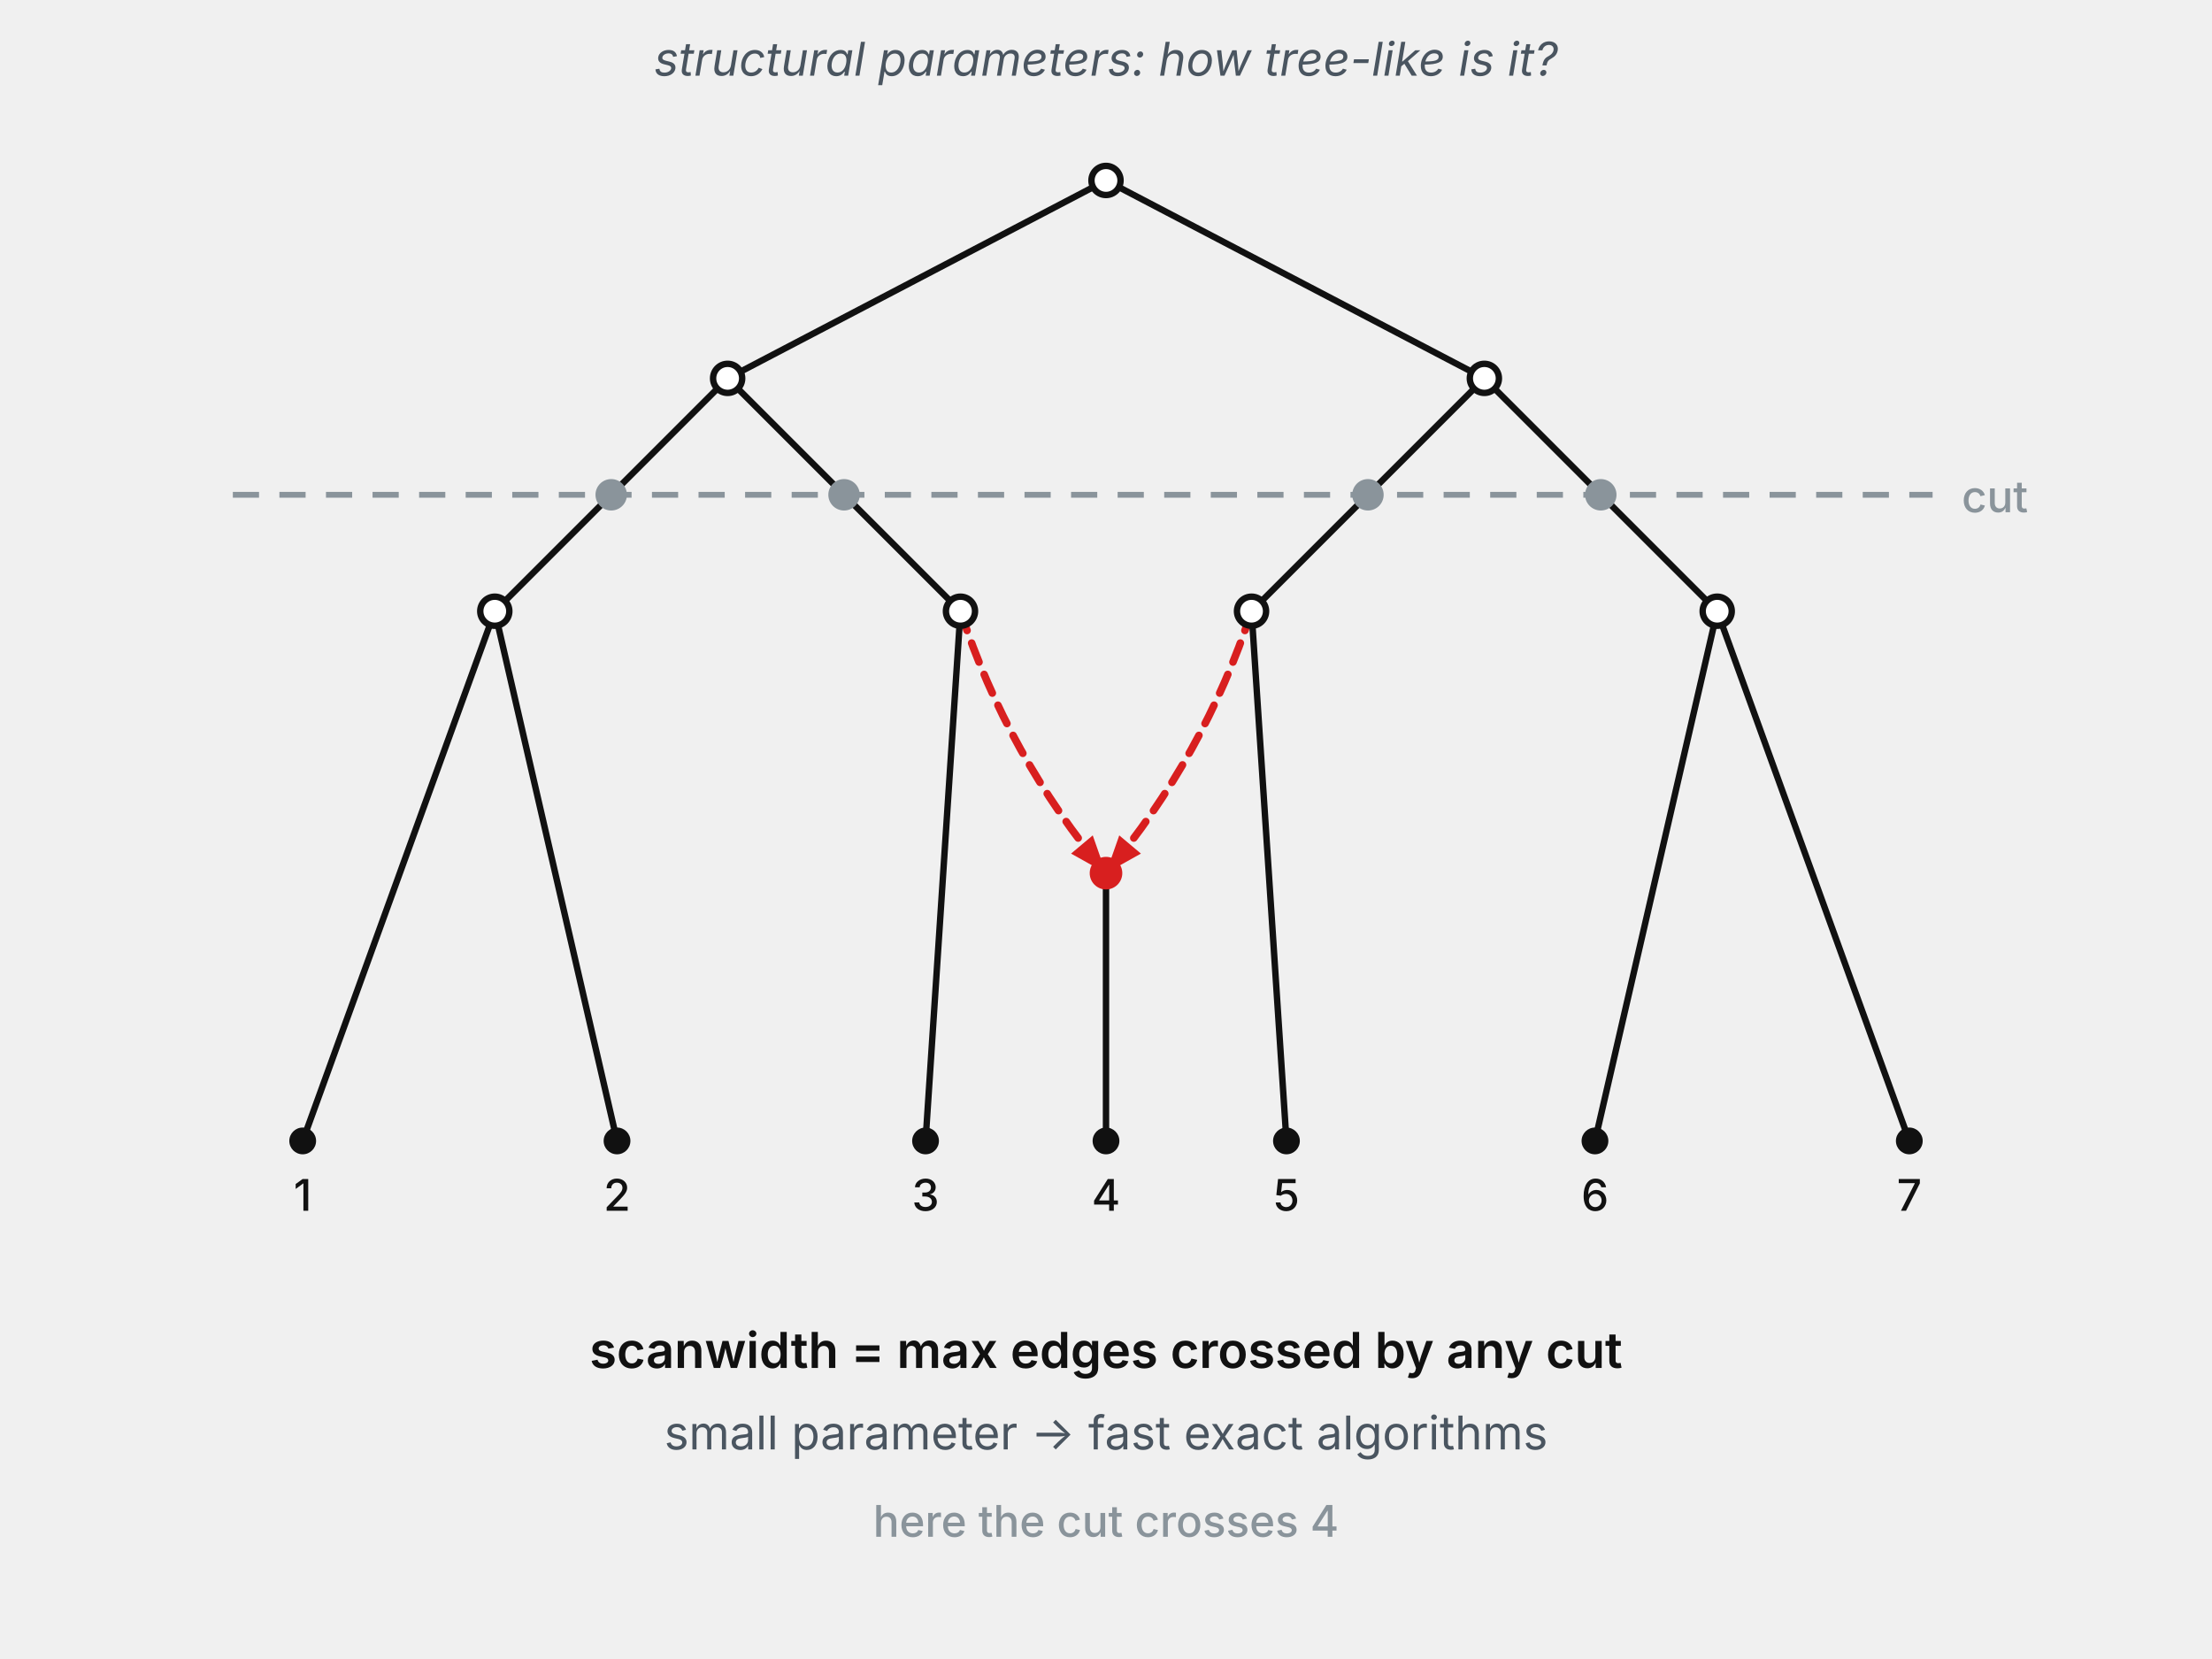
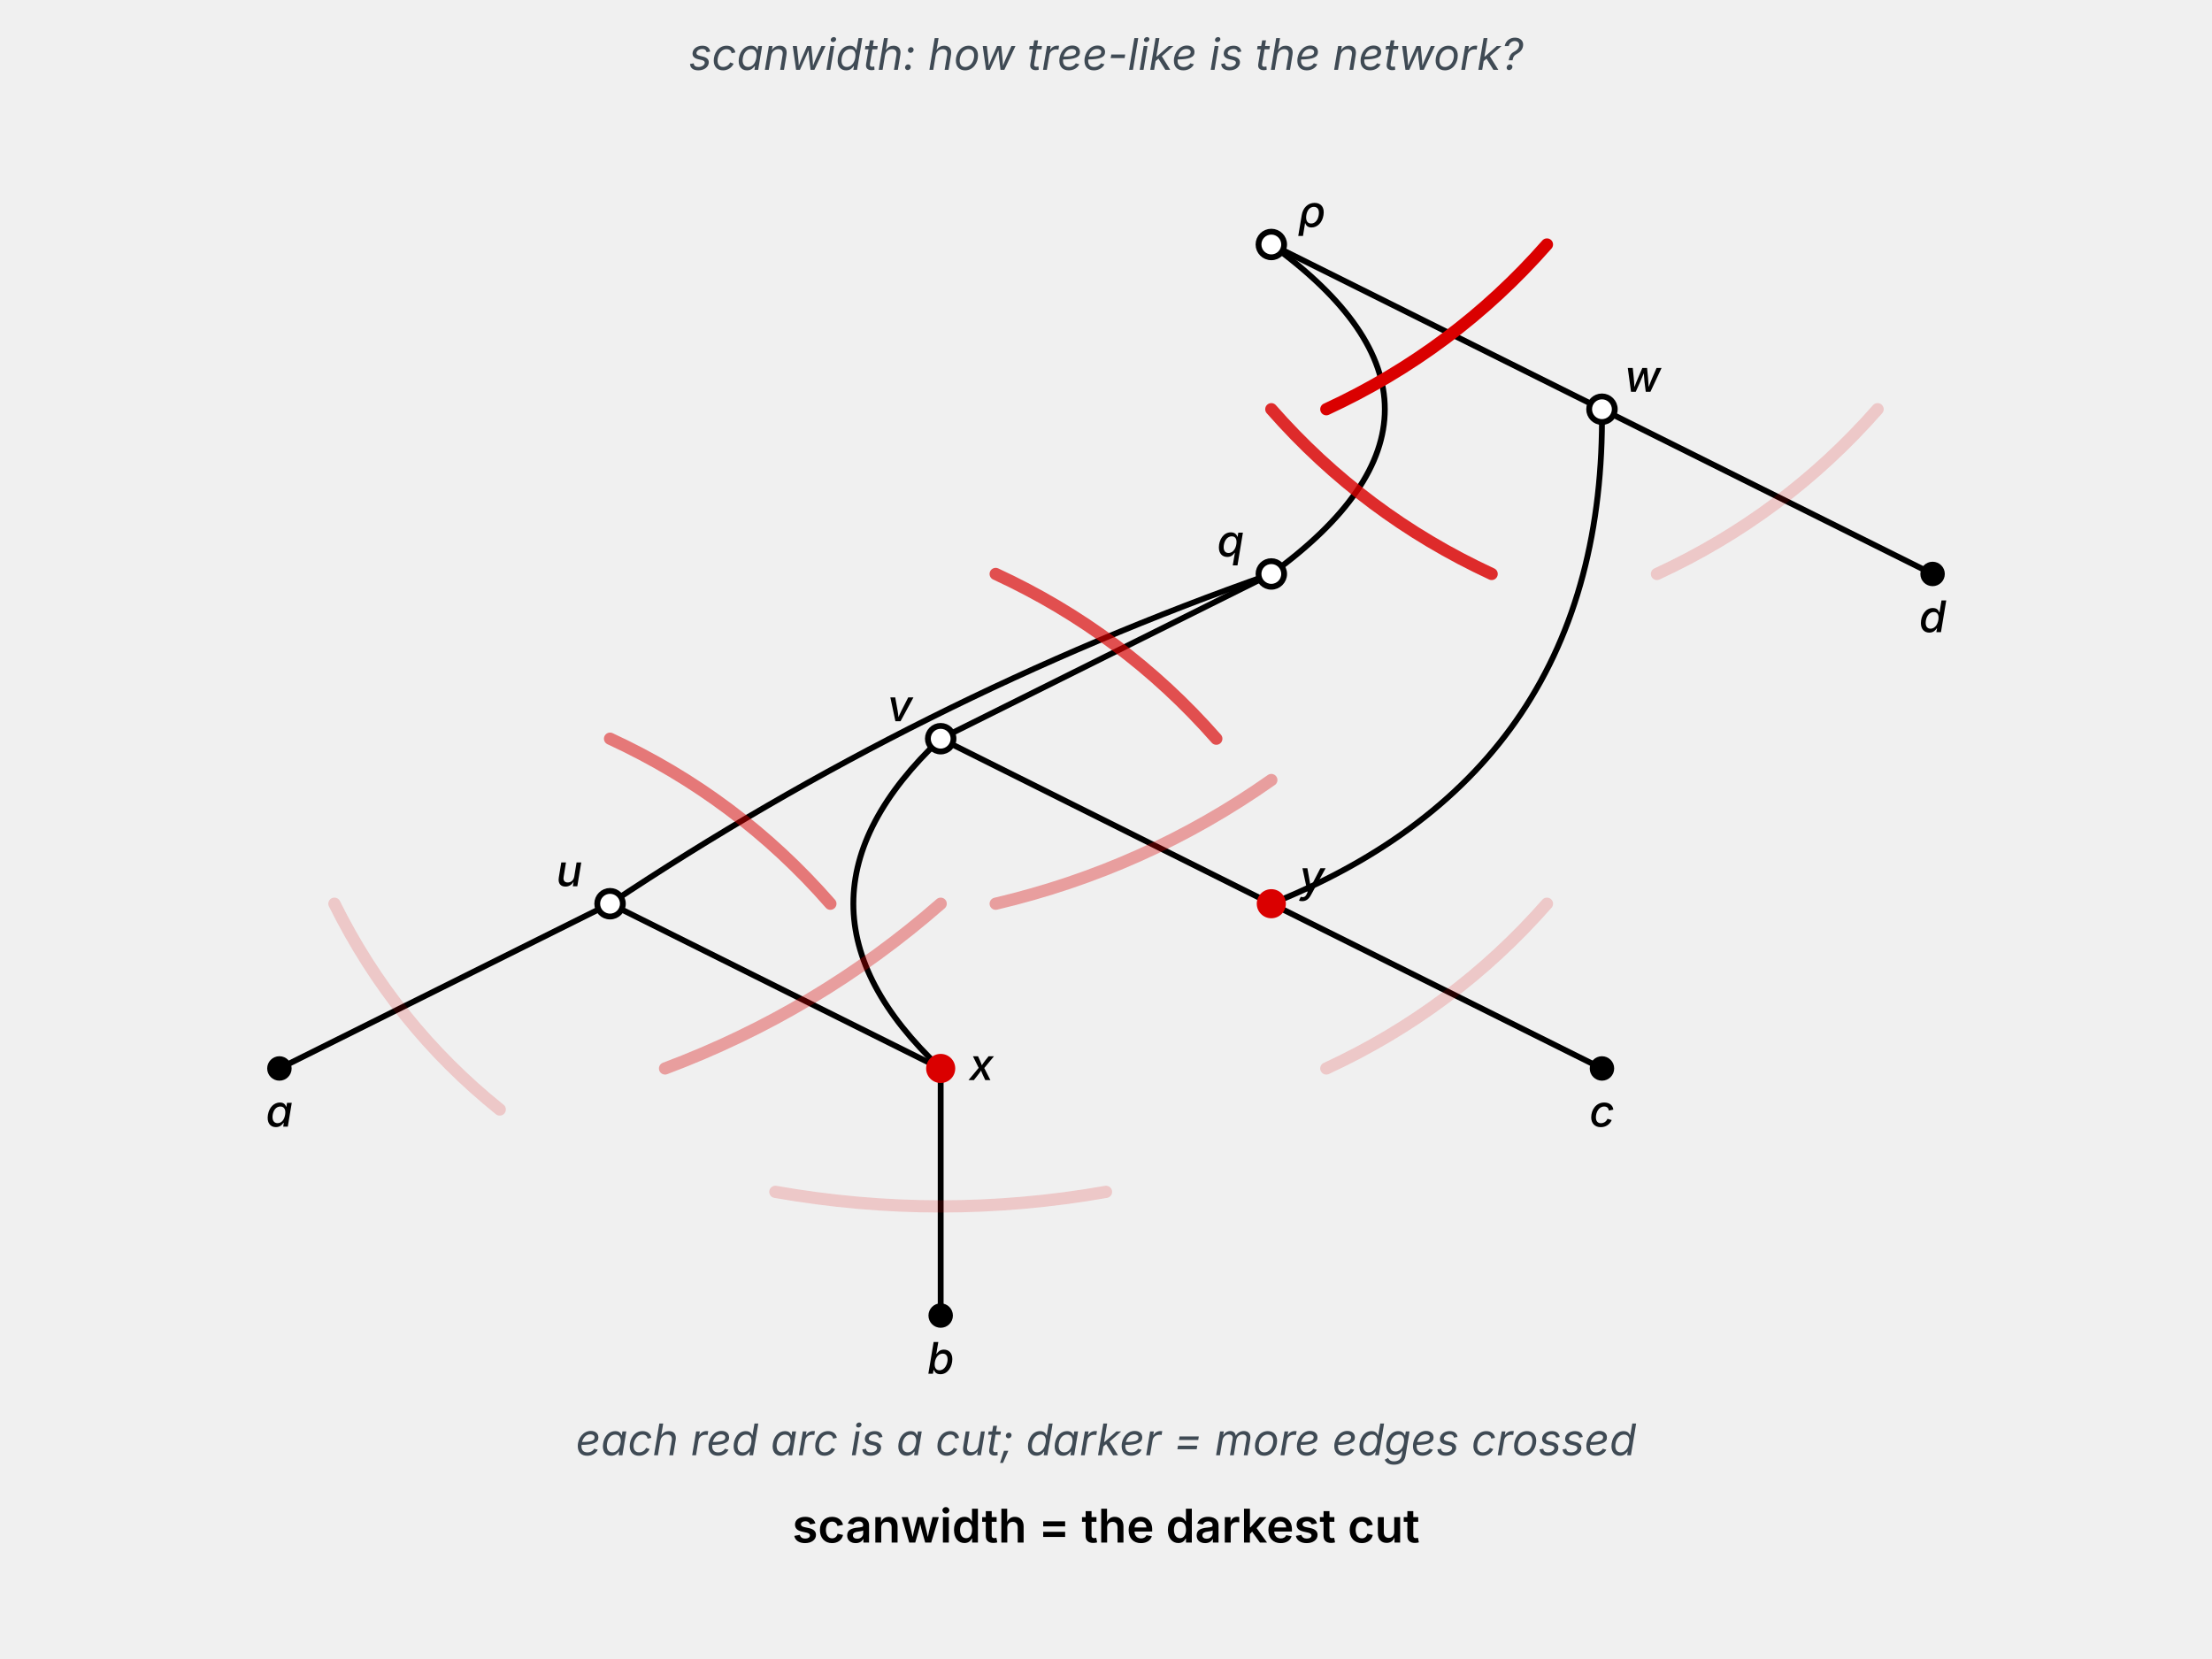
<svg xmlns="http://www.w3.org/2000/svg" width="760" height="570" viewBox="0 0 760 570" font-family="Inter, Helvetica, Arial, sans-serif">
  <defs>
-     <marker id="ar" viewBox="0 0 10 10" refX="9" refY="5" markerWidth="5.5" markerHeight="5.5" orient="auto-start-reverse">
-       <path d="M0,1.6 L9,5 L0,8.4 z" fill="#d81f1f" />
+     <marker id="ar" viewBox="0 0 10 10" refX="9.2" refY="5" markerWidth="5" markerHeight="5" orient="auto-start-reverse">
+       <path d="M0,1.7 L9,5 L0,8.3 z" fill="#da0000" />
    </marker>
-     <marker id="arb" viewBox="0 0 10 10" refX="9" refY="5" markerWidth="5.5" markerHeight="5.5" orient="auto-start-reverse">
-       <path d="M0,1.6 L9,5 L0,8.4 z" fill="#111111" />
+     <marker id="arb" viewBox="0 0 10 10" refX="9.2" refY="5" markerWidth="5" markerHeight="5" orient="auto-start-reverse">
+       <path d="M0,1.7 L9,5 L0,8.3 z" fill="#000000" />
    </marker>
  </defs>
-   <rect width="760" height="570" fill="none" />
-   <text x="380.0" y="26.0" font-size="16" fill="#4a5560" text-anchor="middle" font-weight="400" font-style="italic">structural parameters: how tree-like is it?</text>
-   <line x1="380.0" y1="62.0" x2="250.0" y2="130.0" stroke="#111111" stroke-width="2.2" stroke-linecap="round" />
-   <line x1="380.0" y1="62.0" x2="510.0" y2="130.0" stroke="#111111" stroke-width="2.2" stroke-linecap="round" />
-   <line x1="250.0" y1="130.0" x2="170.0" y2="210.0" stroke="#111111" stroke-width="2.2" stroke-linecap="round" />
-   <line x1="250.0" y1="130.0" x2="330.0" y2="210.0" stroke="#111111" stroke-width="2.2" stroke-linecap="round" />
-   <line x1="510.0" y1="130.0" x2="430.0" y2="210.0" stroke="#111111" stroke-width="2.2" stroke-linecap="round" />
-   <line x1="510.0" y1="130.0" x2="590.0" y2="210.0" stroke="#111111" stroke-width="2.2" stroke-linecap="round" />
-   <line x1="170.0" y1="210.0" x2="104.0" y2="392.0" stroke="#111111" stroke-width="2.2" stroke-linecap="round" />
-   <line x1="170.0" y1="210.0" x2="212.0" y2="392.0" stroke="#111111" stroke-width="2.2" stroke-linecap="round" />
-   <line x1="330.0" y1="210.0" x2="318.0" y2="392.0" stroke="#111111" stroke-width="2.2" stroke-linecap="round" />
-   <line x1="430.0" y1="210.0" x2="442.0" y2="392.0" stroke="#111111" stroke-width="2.2" stroke-linecap="round" />
-   <line x1="590.0" y1="210.0" x2="548.0" y2="392.0" stroke="#111111" stroke-width="2.2" stroke-linecap="round" />
-   <line x1="590.0" y1="210.0" x2="656.0" y2="392.0" stroke="#111111" stroke-width="2.2" stroke-linecap="round" />
-   <line x1="380.0" y1="300.0" x2="380.0" y2="392.0" stroke="#111111" stroke-width="2.2" stroke-linecap="round" />
-   <path d="M330.0,210.0 Q346.3,259.9 380.0,300.0" fill="none" stroke="#d81f1f" stroke-width="2.6" stroke-dasharray="7,4.6" stroke-linecap="round" marker-end="url(#ar)" />
-   <path d="M430.0,210.0 Q413.7,259.9 380.0,300.0" fill="none" stroke="#d81f1f" stroke-width="2.6" stroke-dasharray="7,4.6" stroke-linecap="round" marker-end="url(#ar)" />
-   <circle cx="380.0" cy="62.0" r="5.0" fill="#ffffff" stroke="#111111" stroke-width="2.2" />
-   <circle cx="250.0" cy="130.0" r="5.0" fill="#ffffff" stroke="#111111" stroke-width="2.2" />
-   <circle cx="510.0" cy="130.0" r="5.0" fill="#ffffff" stroke="#111111" stroke-width="2.2" />
-   <circle cx="170.0" cy="210.0" r="5.0" fill="#ffffff" stroke="#111111" stroke-width="2.2" />
-   <circle cx="330.0" cy="210.0" r="5.0" fill="#ffffff" stroke="#111111" stroke-width="2.2" />
-   <circle cx="430.0" cy="210.0" r="5.0" fill="#ffffff" stroke="#111111" stroke-width="2.2" />
-   <circle cx="590.0" cy="210.0" r="5.0" fill="#ffffff" stroke="#111111" stroke-width="2.2" />
-   <circle cx="380.0" cy="300.0" r="5.6" fill="#d81f1f" />
-   <circle cx="104.0" cy="392.0" r="4.6" fill="#111111" />
-   <circle cx="212.0" cy="392.0" r="4.6" fill="#111111" />
-   <circle cx="318.0" cy="392.0" r="4.6" fill="#111111" />
-   <circle cx="380.0" cy="392.0" r="4.6" fill="#111111" />
-   <circle cx="442.0" cy="392.0" r="4.6" fill="#111111" />
-   <circle cx="548.0" cy="392.0" r="4.6" fill="#111111" />
-   <circle cx="656.0" cy="392.0" r="4.6" fill="#111111" />
-   <text x="104.0" y="416.0" font-size="15" fill="#111111" text-anchor="middle" font-weight="500">1</text>
-   <text x="212.0" y="416.0" font-size="15" fill="#111111" text-anchor="middle" font-weight="500">2</text>
-   <text x="318.0" y="416.0" font-size="15" fill="#111111" text-anchor="middle" font-weight="500">3</text>
-   <text x="380.0" y="416.0" font-size="15" fill="#111111" text-anchor="middle" font-weight="500">4</text>
-   <text x="442.0" y="416.0" font-size="15" fill="#111111" text-anchor="middle" font-weight="500">5</text>
-   <text x="548.0" y="416.0" font-size="15" fill="#111111" text-anchor="middle" font-weight="500">6</text>
-   <text x="656.0" y="416.0" font-size="15" fill="#111111" text-anchor="middle" font-weight="500">7</text>
-   <line x1="80" y1="170" x2="664" y2="170" stroke="#8a949b" stroke-width="2" stroke-dasharray="9,7" />
-   <text x="674.0" y="176.0" font-size="15" fill="#8a949b" text-anchor="start" font-weight="500">cut</text>
-   <circle cx="210" cy="170" r="5.4" fill="#8a949b" />
-   <circle cx="290" cy="170" r="5.4" fill="#8a949b" />
-   <circle cx="470" cy="170" r="5.4" fill="#8a949b" />
-   <circle cx="550" cy="170" r="5.4" fill="#8a949b" />
-   <text x="380.0" y="470.0" font-size="17" fill="#111111" text-anchor="middle" font-weight="600">scanwidth = max edges crossed by any cut</text>
-   <text x="380.0" y="498.0" font-size="16" fill="#4a5560" text-anchor="middle" font-weight="400">small parameter → fast exact algorithms</text>
-   <text x="380.0" y="528.0" font-size="15" fill="#8a949b" text-anchor="middle" font-weight="500">here the cut crosses 4</text>
+   <text x="380.0" y="24.0" font-size="15" fill="#3f4a54" text-anchor="middle" font-weight="400" font-style="italic">scanwidth: how tree-like is the network?</text>
+   <path d="M436.8,84.0 Q514.8,140.6 436.8,197.2" fill="none" stroke="#000000" stroke-width="2.0" stroke-linecap="round" />
+   <line x1="436.8" y1="84.0" x2="550.4" y2="140.6" stroke="#000000" stroke-width="2.0" stroke-linecap="round" />
+   <line x1="550.4" y1="140.6" x2="664.0" y2="197.2" stroke="#000000" stroke-width="2.0" stroke-linecap="round" />
+   <path d="M550.4,140.6 Q551.8,264.5 436.8,310.5" fill="none" stroke="#000000" stroke-width="2.0" stroke-linecap="round" />
+   <path d="M436.8,197.2 Q316.1,239.5 209.6,310.5" fill="none" stroke="#000000" stroke-width="2.0" stroke-linecap="round" />
+   <line x1="436.8" y1="197.2" x2="323.2" y2="253.8" stroke="#000000" stroke-width="2.0" stroke-linecap="round" />
+   <line x1="209.6" y1="310.5" x2="96.0" y2="367.1" stroke="#000000" stroke-width="2.0" stroke-linecap="round" />
+   <line x1="209.6" y1="310.5" x2="323.2" y2="367.1" stroke="#000000" stroke-width="2.0" stroke-linecap="round" />
+   <path d="M323.2,253.8 Q263.2,310.5 323.2,367.1" fill="none" stroke="#000000" stroke-width="2.0" stroke-linecap="round" />
+   <line x1="323.2" y1="253.8" x2="436.8" y2="310.5" stroke="#000000" stroke-width="2.0" stroke-linecap="round" />
+   <line x1="436.8" y1="310.5" x2="550.4" y2="367.1" stroke="#000000" stroke-width="2.0" stroke-linecap="round" />
+   <line x1="323.2" y1="367.1" x2="323.2" y2="452.0" stroke="#000000" stroke-width="2.0" stroke-linecap="round" />
+   <path d="M114.9,310.5 Q135.5,352.1 171.7,381.2" fill="none" stroke="#da0000" stroke-opacity="0.17" stroke-width="4.2" stroke-linecap="round" />
+   <path d="M266.4,409.5 Q323.2,419.5 380.0,409.5" fill="none" stroke="#da0000" stroke-opacity="0.17" stroke-width="4.2" stroke-linecap="round" />
+   <path d="M455.7,367.1 Q499.6,346.8 531.5,310.5" fill="none" stroke="#da0000" stroke-opacity="0.17" stroke-width="4.2" stroke-linecap="round" />
+   <path d="M228.5,367.1 Q281.0,347.4 323.2,310.5" fill="none" stroke="#da0000" stroke-opacity="0.34" stroke-width="4.2" stroke-linecap="round" />
+   <path d="M285.3,310.5 Q253.5,274.1 209.6,253.8" fill="none" stroke="#da0000" stroke-opacity="0.50" stroke-width="4.2" stroke-linecap="round" />
+   <path d="M342.1,310.5 Q393.6,298.4 436.8,268.0" fill="none" stroke="#da0000" stroke-opacity="0.34" stroke-width="4.2" stroke-linecap="round" />
+   <path d="M417.9,253.8 Q386.0,217.5 342.1,197.2" fill="none" stroke="#da0000" stroke-opacity="0.67" stroke-width="4.2" stroke-linecap="round" />
+   <path d="M436.8,140.6 Q468.7,176.9 512.5,197.2" fill="none" stroke="#da0000" stroke-opacity="0.82" stroke-width="4.2" stroke-linecap="round" />
+   <path d="M569.3,197.2 Q613.2,176.9 645.1,140.6" fill="none" stroke="#da0000" stroke-opacity="0.17" stroke-width="4.2" stroke-linecap="round" />
+   <path d="M455.7,140.6 Q499.6,120.3 531.5,84.0" fill="none" stroke="#da0000" stroke-opacity="1.00" stroke-width="4.2" stroke-linecap="round" />
+   <circle cx="436.8" cy="84.0" r="4.4" fill="#ffffff" stroke="#000000" stroke-width="2.0" />
+   <circle cx="550.4" cy="140.6" r="4.4" fill="#ffffff" stroke="#000000" stroke-width="2.0" />
+   <circle cx="436.8" cy="197.2" r="4.4" fill="#ffffff" stroke="#000000" stroke-width="2.0" />
+   <circle cx="323.2" cy="253.8" r="4.4" fill="#ffffff" stroke="#000000" stroke-width="2.0" />
+   <circle cx="209.6" cy="310.5" r="4.4" fill="#ffffff" stroke="#000000" stroke-width="2.0" />
+   <circle cx="323.2" cy="367.1" r="5.0" fill="#da0000" />
+   <circle cx="436.8" cy="310.5" r="5.0" fill="#da0000" />
+   <circle cx="96.0" cy="367.1" r="4.2" fill="#000000" />
+   <circle cx="323.2" cy="452.0" r="4.2" fill="#000000" />
+   <circle cx="550.4" cy="367.1" r="4.2" fill="#000000" />
+   <circle cx="664.0" cy="197.2" r="4.2" fill="#000000" />
+   <text x="450.8" y="78.0" font-size="15" fill="#000000" text-anchor="middle" font-weight="500">
+     <tspan font-style="italic">ρ</tspan>
+   </text>
+   <text x="564.4" y="134.6" font-size="15" fill="#000000" text-anchor="middle" font-weight="500">
+     <tspan font-style="italic">w</tspan>
+   </text>
+   <text x="422.8" y="191.2" font-size="15" fill="#000000" text-anchor="middle" font-weight="500">
+     <tspan font-style="italic">q</tspan>
+   </text>
+   <text x="309.2" y="247.8" font-size="15" fill="#000000" text-anchor="middle" font-weight="500">
+     <tspan font-style="italic">v</tspan>
+   </text>
+   <text x="195.6" y="304.5" font-size="15" fill="#000000" text-anchor="middle" font-weight="500">
+     <tspan font-style="italic">u</tspan>
+   </text>
+   <text x="450.8" y="306.5" font-size="15" fill="#000000" text-anchor="middle" font-weight="500">
+     <tspan font-style="italic">y</tspan>
+   </text>
+   <text x="337.2" y="371.1" font-size="15" fill="#000000" text-anchor="middle" font-weight="500">
+     <tspan font-style="italic">x</tspan>
+   </text>
+   <text x="96.0" y="387.1" font-size="15" fill="#000000" text-anchor="middle" font-weight="500">
+     <tspan font-style="italic">a</tspan>
+   </text>
+   <text x="323.2" y="472.0" font-size="15" fill="#000000" text-anchor="middle" font-weight="500">
+     <tspan font-style="italic">b</tspan>
+   </text>
+   <text x="550.4" y="387.1" font-size="15" fill="#000000" text-anchor="middle" font-weight="500">
+     <tspan font-style="italic">c</tspan>
+   </text>
+   <text x="664.0" y="217.2" font-size="15" fill="#000000" text-anchor="middle" font-weight="500">
+     <tspan font-style="italic">d</tspan>
+   </text>
+   <text x="380.0" y="500.0" font-size="15" fill="#3f4a54" text-anchor="middle" font-weight="400" font-style="italic">each red arc is a cut; darker = more edges crossed</text>
+   <text x="380.0" y="530.0" font-size="16" fill="#000000" text-anchor="middle" font-weight="600">scanwidth = the darkest cut</text>
</svg>
